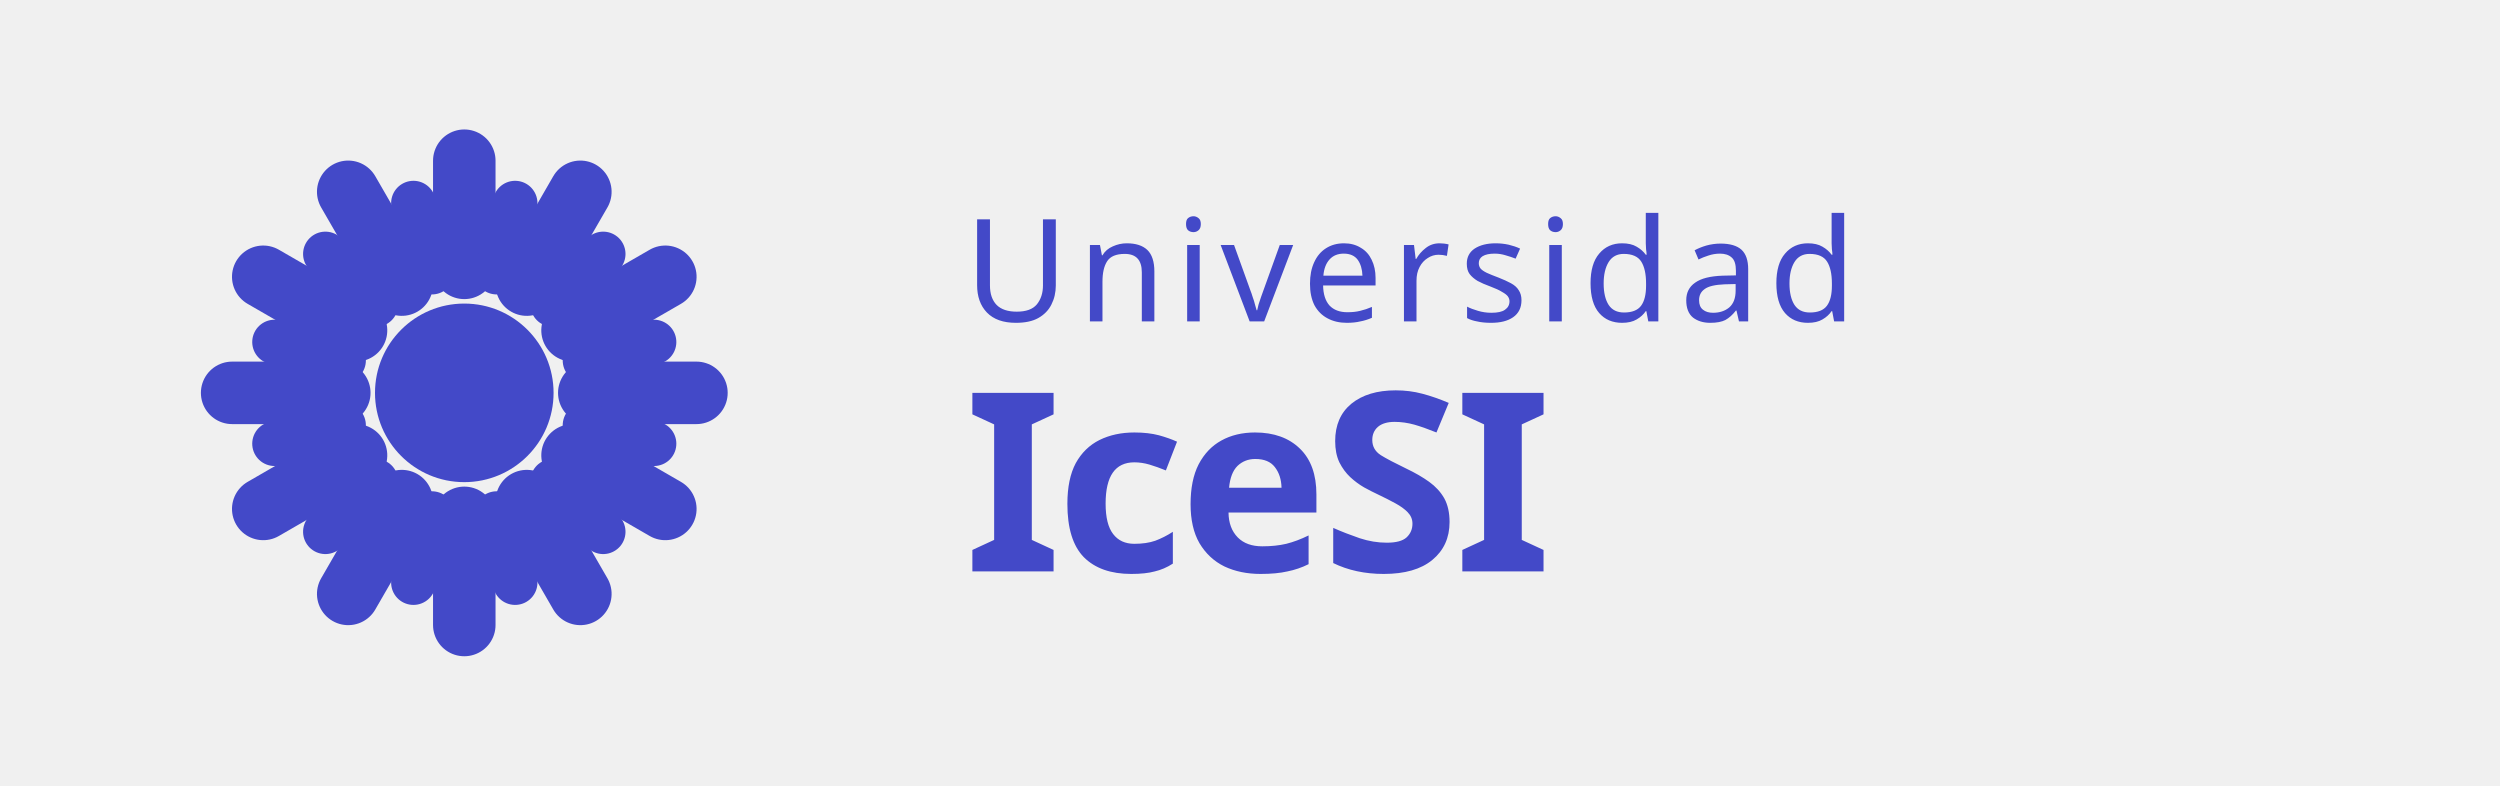
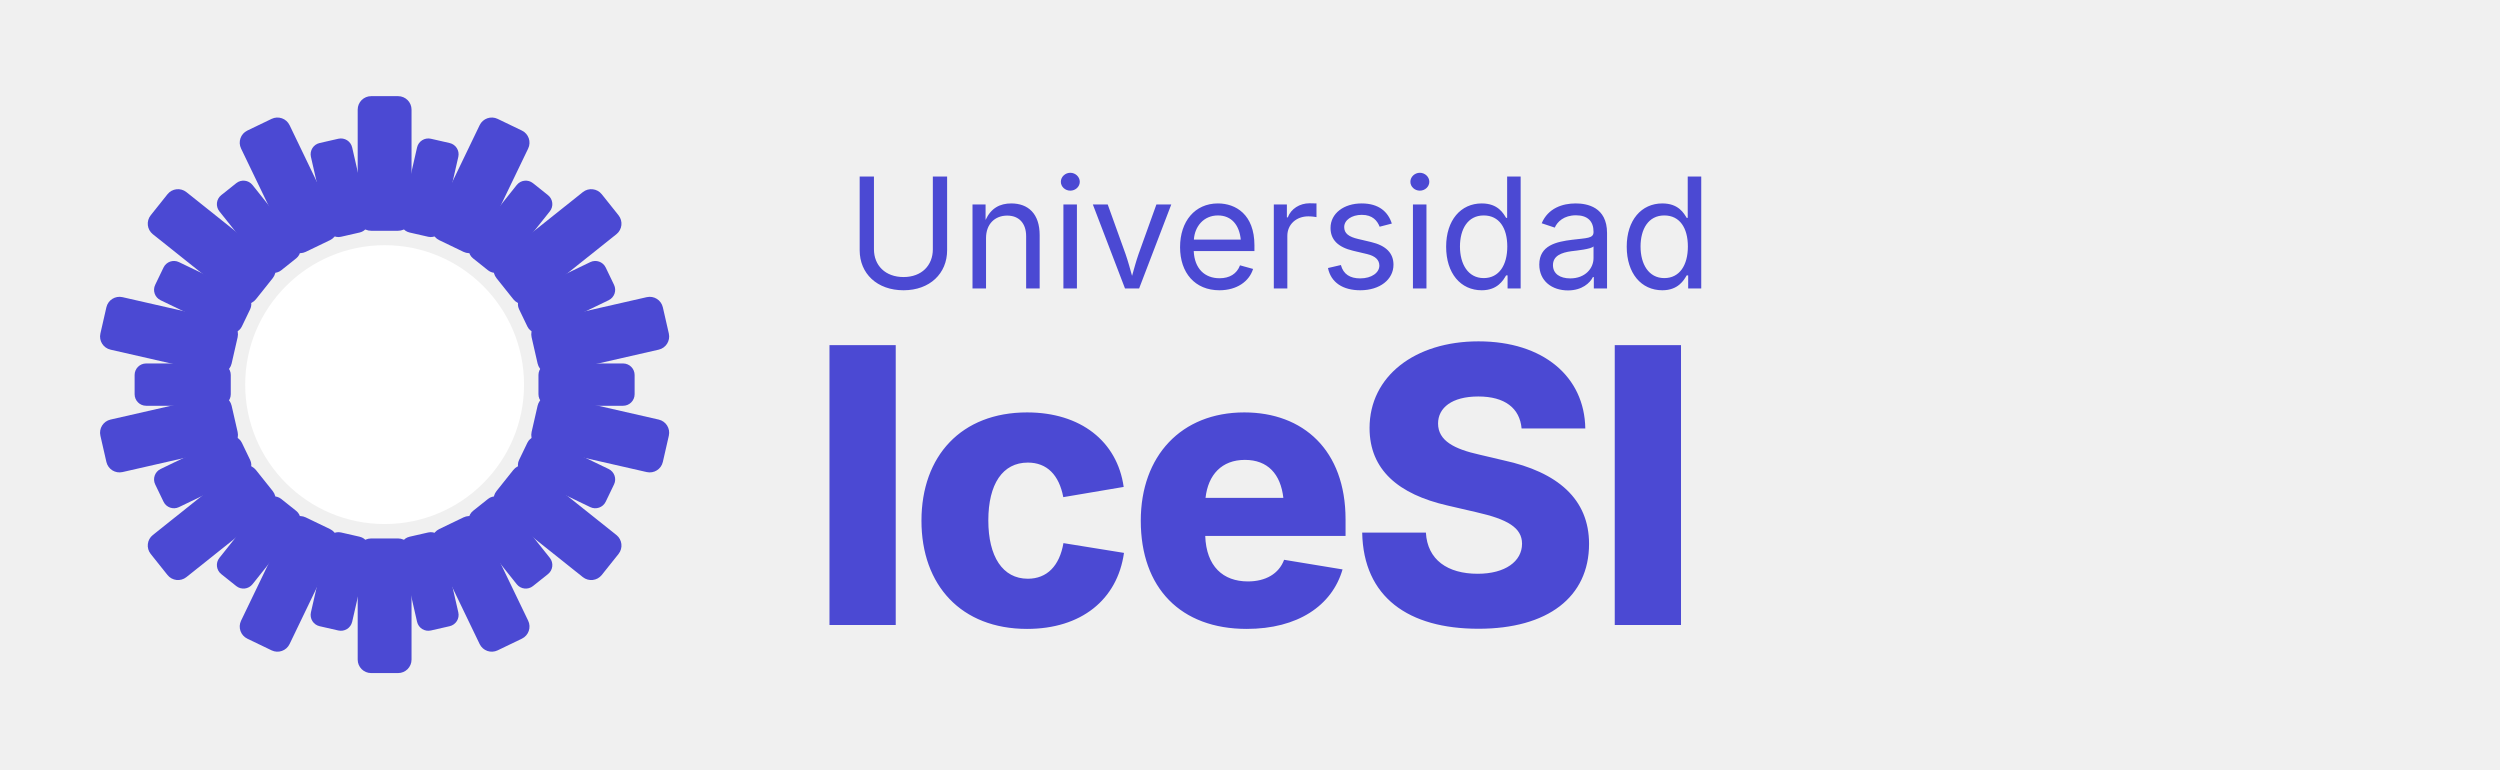
- <svg xmlns="http://www.w3.org/2000/svg" viewBox="0 0 140 44" role="img" aria-label="Universidad Icesi">
-   <g transform="translate(26,22)">
-     <circle cx="0" cy="0" r="5" fill="#4349c8" />
-     <g stroke="#4349c8" stroke-linecap="round">
-       <line x1="0" y1="7" x2="0" y2="13" stroke-width="3.5" transform="rotate(0)" />
-       <line x1="0" y1="7" x2="0" y2="11" stroke-width="2.5" transform="rotate(15)" />
-       <line x1="0" y1="7" x2="0" y2="13" stroke-width="3.5" transform="rotate(30)" />
-       <line x1="0" y1="7" x2="0" y2="11" stroke-width="2.5" transform="rotate(45)" />
-       <line x1="0" y1="7" x2="0" y2="13" stroke-width="3.5" transform="rotate(60)" />
-       <line x1="0" y1="7" x2="0" y2="11" stroke-width="2.5" transform="rotate(75)" />
-       <line x1="0" y1="7" x2="0" y2="13" stroke-width="3.5" transform="rotate(90)" />
-       <line x1="0" y1="7" x2="0" y2="11" stroke-width="2.5" transform="rotate(105)" />
-       <line x1="0" y1="7" x2="0" y2="13" stroke-width="3.5" transform="rotate(120)" />
-       <line x1="0" y1="7" x2="0" y2="11" stroke-width="2.5" transform="rotate(135)" />
-       <line x1="0" y1="7" x2="0" y2="13" stroke-width="3.5" transform="rotate(150)" />
-       <line x1="0" y1="7" x2="0" y2="11" stroke-width="2.5" transform="rotate(165)" />
-       <line x1="0" y1="7" x2="0" y2="13" stroke-width="3.5" transform="rotate(180)" />
-       <line x1="0" y1="7" x2="0" y2="11" stroke-width="2.5" transform="rotate(195)" />
-       <line x1="0" y1="7" x2="0" y2="13" stroke-width="3.5" transform="rotate(210)" />
-       <line x1="0" y1="7" x2="0" y2="11" stroke-width="2.5" transform="rotate(225)" />
-       <line x1="0" y1="7" x2="0" y2="13" stroke-width="3.5" transform="rotate(240)" />
-       <line x1="0" y1="7" x2="0" y2="11" stroke-width="2.5" transform="rotate(255)" />
-       <line x1="0" y1="7" x2="0" y2="13" stroke-width="3.5" transform="rotate(270)" />
-       <line x1="0" y1="7" x2="0" y2="11" stroke-width="2.5" transform="rotate(285)" />
-       <line x1="0" y1="7" x2="0" y2="13" stroke-width="3.5" transform="rotate(300)" />
-       <line x1="0" y1="7" x2="0" y2="11" stroke-width="2.5" transform="rotate(315)" />
-       <line x1="0" y1="7" x2="0" y2="13" stroke-width="3.5" transform="rotate(330)" />
-       <line x1="0" y1="7" x2="0" y2="11" stroke-width="2.5" transform="rotate(345)" />
+ <svg xmlns="http://www.w3.org/2000/svg" viewBox="0 0 260 80" role="img" aria-label="Universidad Icesi">
+   <g transform="translate(40,40)">
+     <g fill="#4B49D3">
+       <rect x="-2.8" y="16" width="5.6" height="14" rx="1.4" transform="rotate(0)" />
+       <rect x="-2.2" y="16" width="4.4" height="10" rx="1.2" transform="rotate(12.86)" />
+       <rect x="-2.8" y="16" width="5.6" height="14" rx="1.4" transform="rotate(25.71)" />
+       <rect x="-2.2" y="16" width="4.4" height="10" rx="1.2" transform="rotate(38.57)" />
+       <rect x="-2.8" y="16" width="5.6" height="14" rx="1.4" transform="rotate(51.43)" />
+       <rect x="-2.2" y="16" width="4.4" height="10" rx="1.2" transform="rotate(64.29)" />
+       <rect x="-2.8" y="16" width="5.6" height="14" rx="1.4" transform="rotate(77.14)" />
+       <rect x="-2.2" y="16" width="4.4" height="10" rx="1.2" transform="rotate(90)" />
+       <rect x="-2.8" y="16" width="5.6" height="14" rx="1.4" transform="rotate(102.86)" />
+       <rect x="-2.2" y="16" width="4.4" height="10" rx="1.2" transform="rotate(115.71)" />
+       <rect x="-2.8" y="16" width="5.6" height="14" rx="1.4" transform="rotate(128.57)" />
+       <rect x="-2.2" y="16" width="4.4" height="10" rx="1.2" transform="rotate(141.43)" />
+       <rect x="-2.8" y="16" width="5.6" height="14" rx="1.4" transform="rotate(154.29)" />
+       <rect x="-2.2" y="16" width="4.4" height="10" rx="1.2" transform="rotate(167.14)" />
+       <rect x="-2.8" y="16" width="5.6" height="14" rx="1.4" transform="rotate(180)" />
+       <rect x="-2.2" y="16" width="4.4" height="10" rx="1.2" transform="rotate(192.86)" />
+       <rect x="-2.8" y="16" width="5.6" height="14" rx="1.4" transform="rotate(205.71)" />
+       <rect x="-2.2" y="16" width="4.4" height="10" rx="1.2" transform="rotate(218.57)" />
+       <rect x="-2.8" y="16" width="5.6" height="14" rx="1.4" transform="rotate(231.43)" />
+       <rect x="-2.2" y="16" width="4.4" height="10" rx="1.2" transform="rotate(244.29)" />
+       <rect x="-2.8" y="16" width="5.6" height="14" rx="1.4" transform="rotate(257.14)" />
+       <rect x="-2.2" y="16" width="4.4" height="10" rx="1.2" transform="rotate(270)" />
+       <rect x="-2.8" y="16" width="5.6" height="14" rx="1.4" transform="rotate(282.86)" />
+       <rect x="-2.2" y="16" width="4.4" height="10" rx="1.2" transform="rotate(295.71)" />
+       <rect x="-2.8" y="16" width="5.6" height="14" rx="1.4" transform="rotate(308.57)" />
+       <rect x="-2.2" y="16" width="4.4" height="10" rx="1.2" transform="rotate(321.43)" />
+       <rect x="-2.8" y="16" width="5.6" height="14" rx="1.4" transform="rotate(334.29)" />
+       <rect x="-2.2" y="16" width="4.4" height="10" rx="1.2" transform="rotate(347.14)" />
    </g>
+     <circle cx="0" cy="0" r="14.5" fill="white" />
  </g>
-   <text x="54" y="18" font-family="system-ui,sans-serif" font-size="8" fill="#4349c8" letter-spacing="0.5">Universidad</text>
-   <text x="54" y="32" font-family="system-ui,sans-serif" font-size="14" font-weight="800" fill="#4349c8" letter-spacing="-0.3">IceSI</text>
+   <text x="88" y="30" font-family="-apple-system,BlinkMacSystemFont,'Segoe UI',sans-serif" font-size="16" fill="#4B49D3">Universidad</text>
+   <text x="84" y="65" font-family="-apple-system,BlinkMacSystemFont,'Segoe UI',sans-serif" font-size="40" font-weight="800" fill="#4B49D3" letter-spacing="-1">IceSI</text>
</svg>
